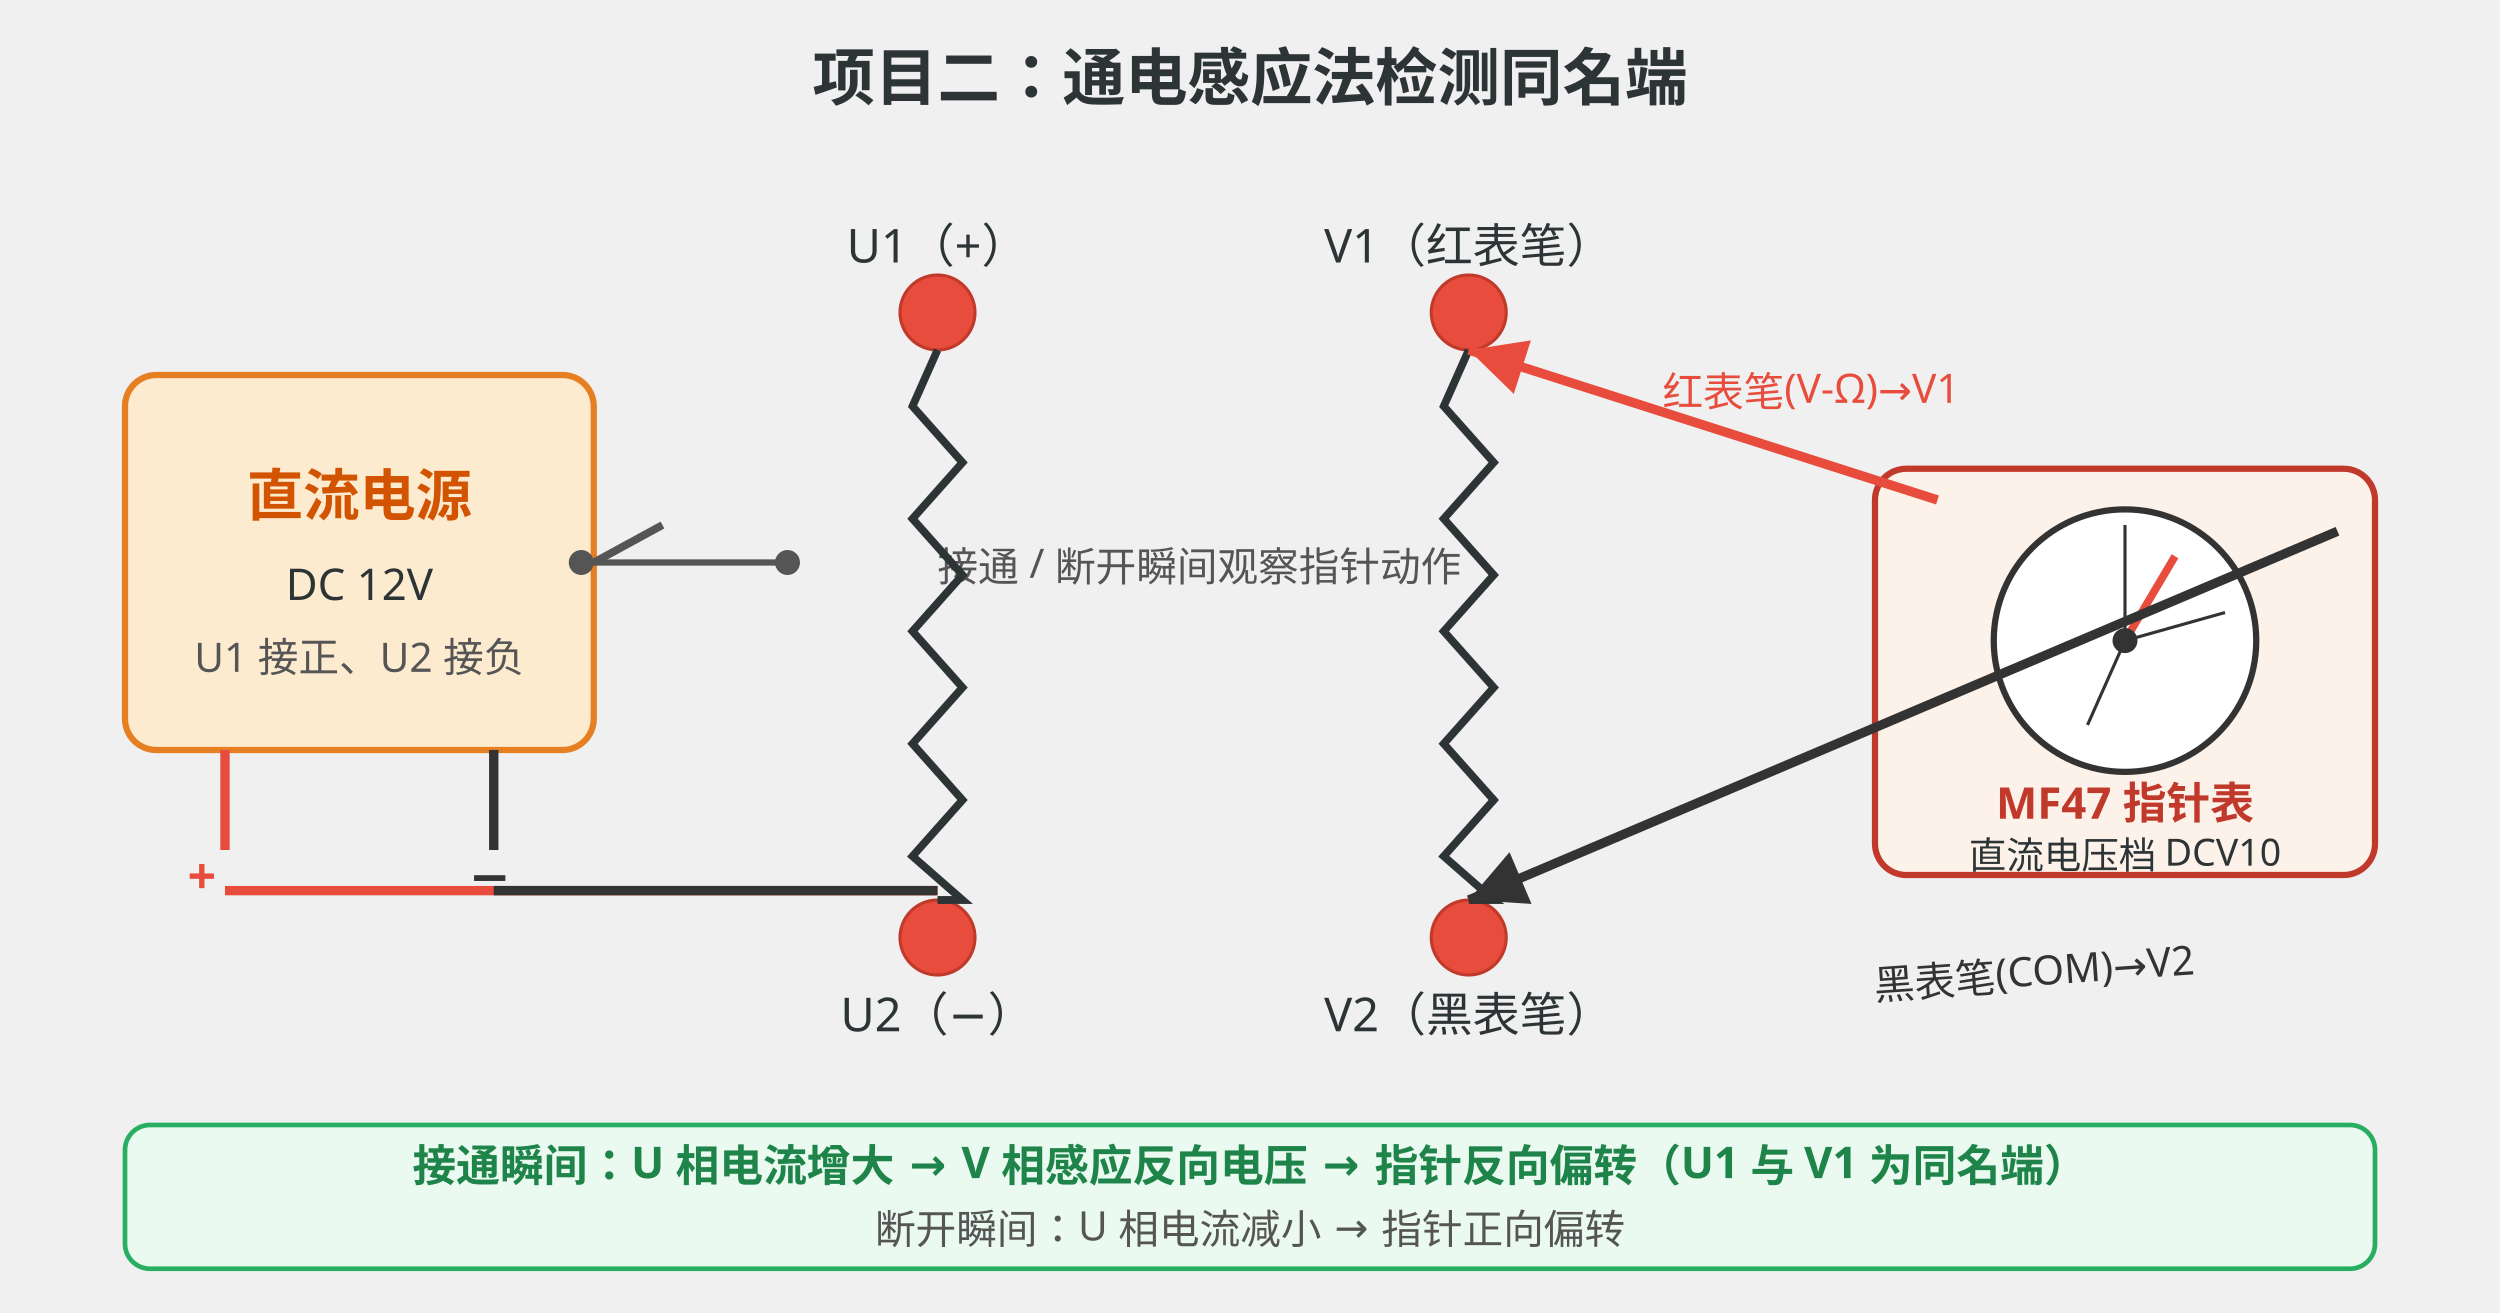
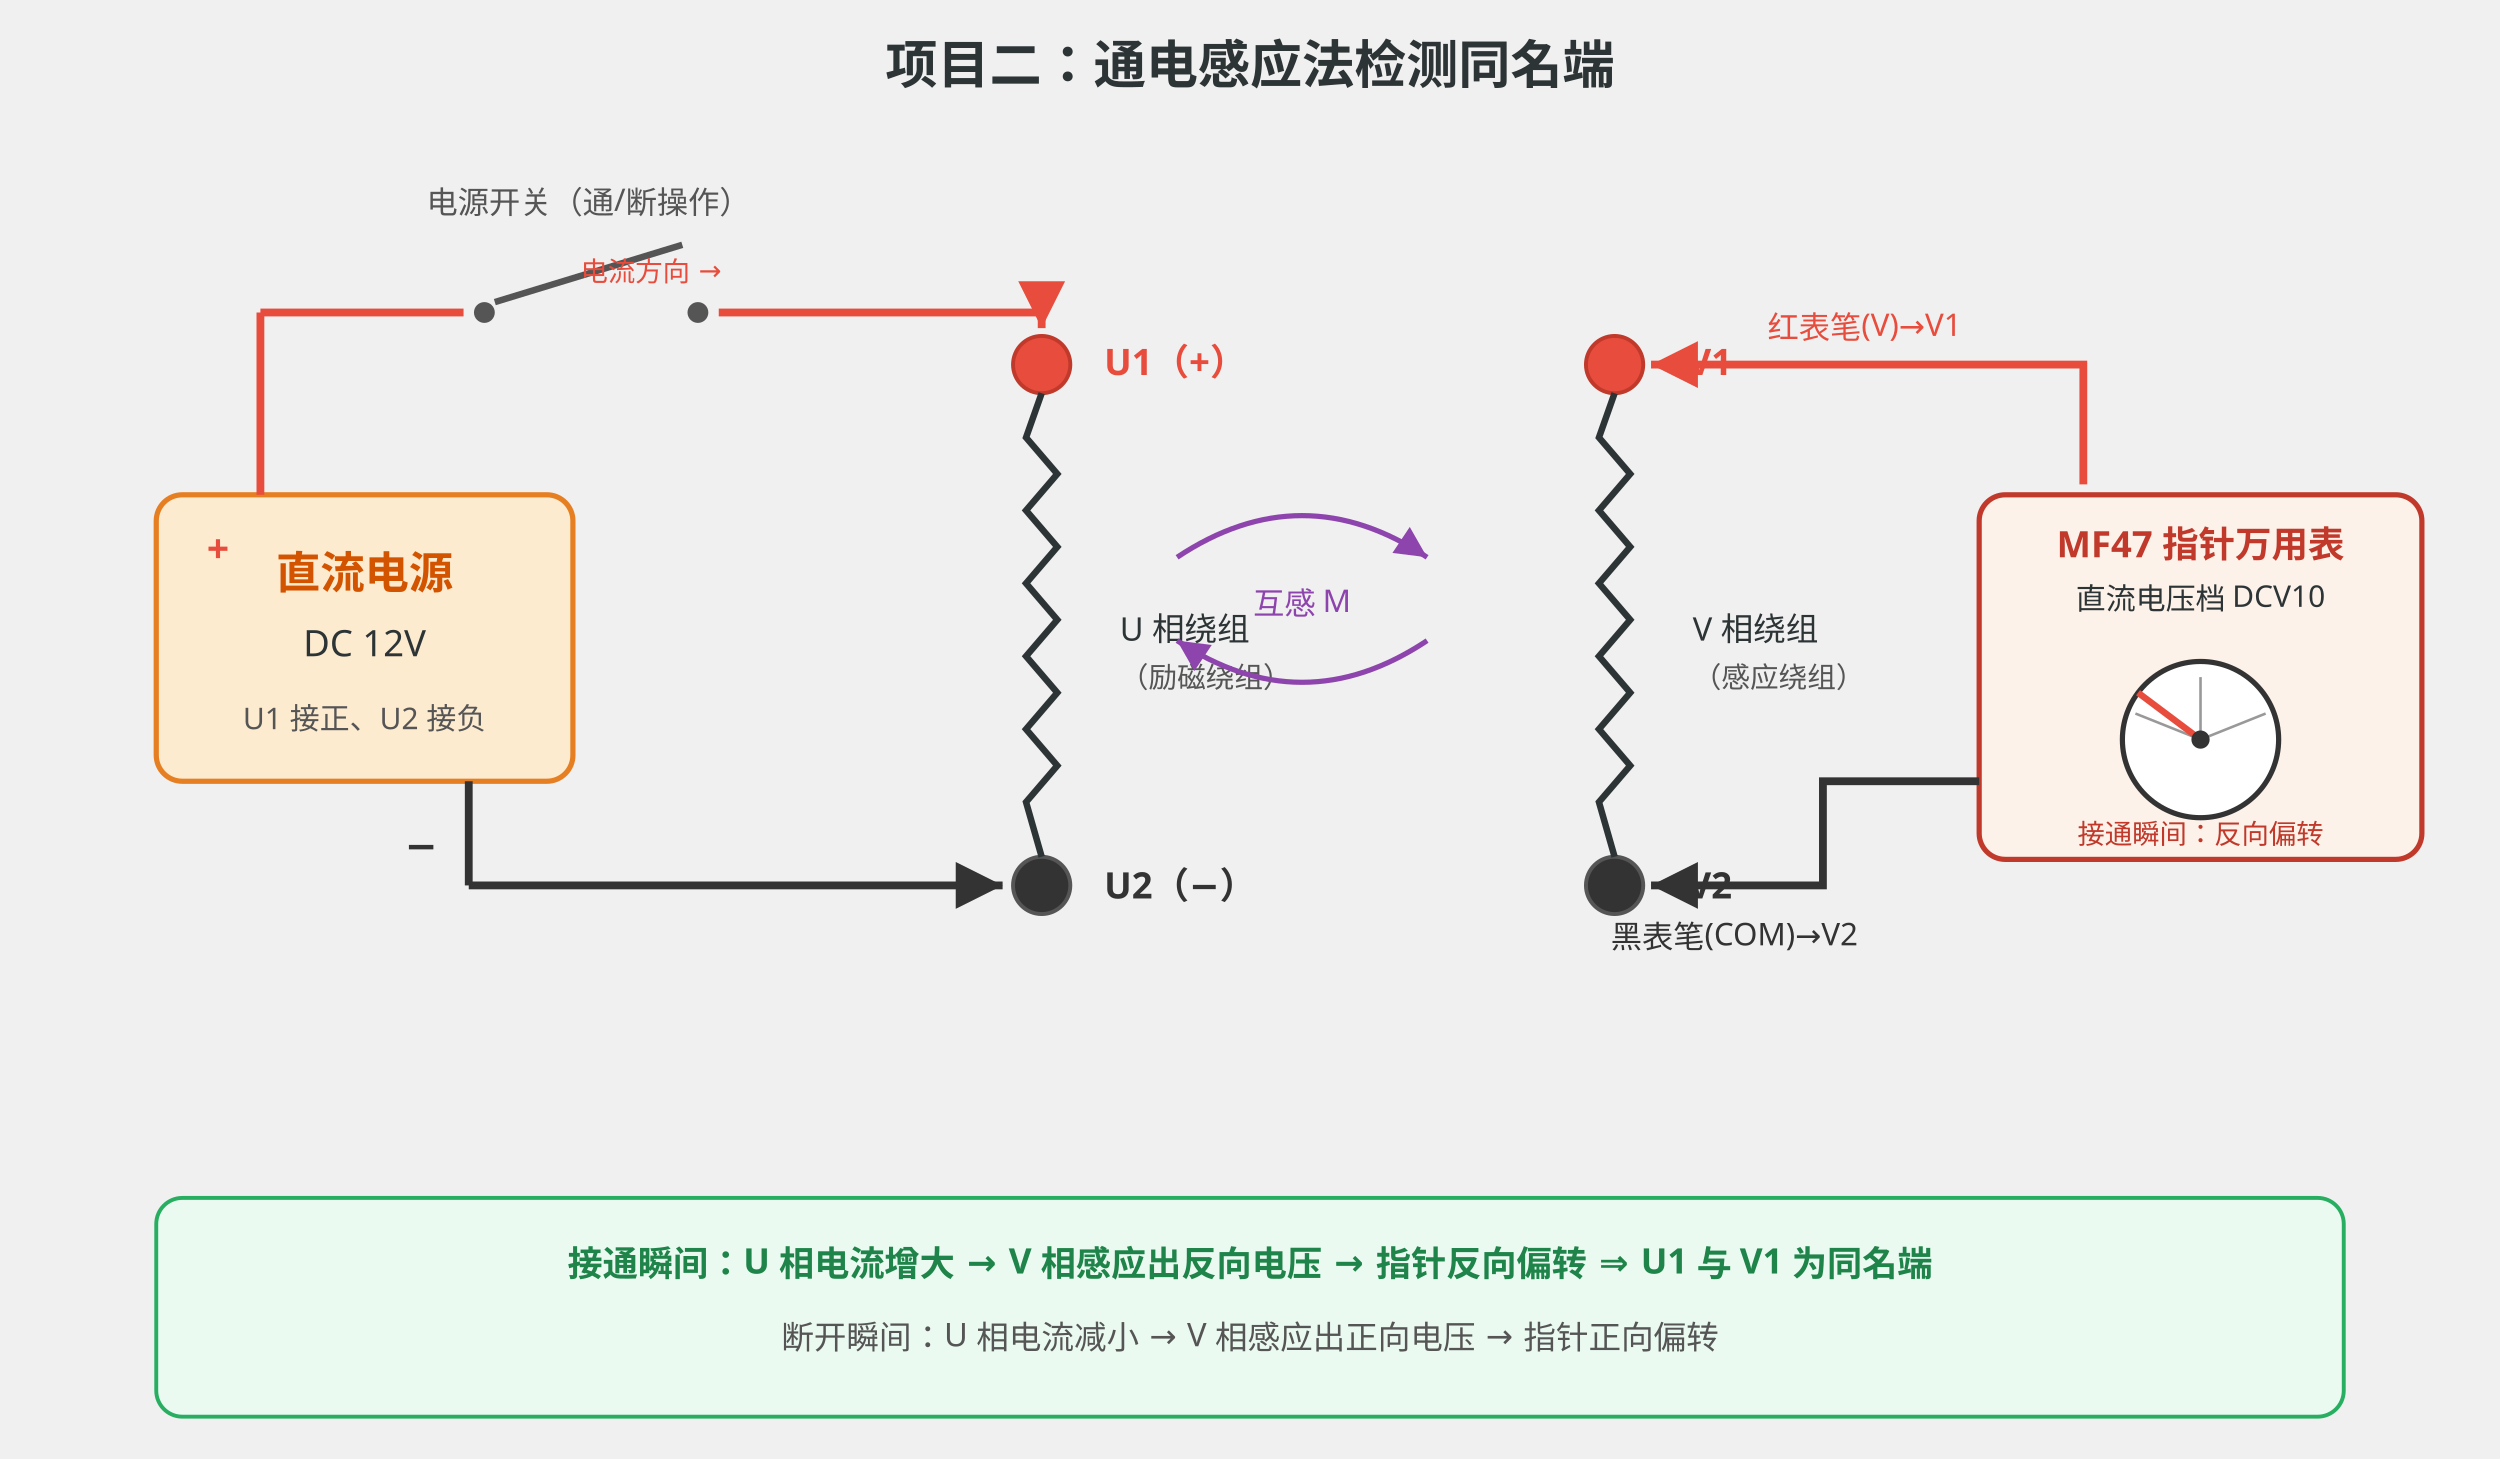
- <svg xmlns="http://www.w3.org/2000/svg" viewBox="0 0 800 420" font-family="Microsoft YaHei, sans-serif">
+ <svg xmlns="http://www.w3.org/2000/svg" viewBox="0 0 960 560" font-family="Microsoft YaHei, sans-serif">
  <defs>
    <marker id="aR2" markerWidth="8" markerHeight="8" refX="6" refY="3" orient="auto">
      <path d="M0,0 L6,3 L0,6 Z" fill="#e74c3c" />
    </marker>
    <marker id="aK2" markerWidth="8" markerHeight="8" refX="6" refY="3" orient="auto">
      <path d="M0,0 L6,3 L0,6 Z" fill="#333" />
    </marker>
+     <marker id="aD" markerWidth="8" markerHeight="8" refX="6" refY="3" orient="auto">
+       <path d="M0,0 L6,3 L0,6 Z" fill="#8e44ad" />
+     </marker>
  </defs>
-   <text x="400" y="32" text-anchor="middle" font-size="20" font-weight="bold" fill="#2d3436">项目二：通电感应法检测同名端</text>
-   <rect x="40" y="120" width="150" height="120" rx="10" fill="#fdebd0" stroke="#e67e22" stroke-width="2" />
-   <text x="115" y="165" text-anchor="middle" font-size="18" font-weight="bold" fill="#d35400">直流电源</text>
-   <text x="115" y="192" text-anchor="middle" font-size="14" fill="#2d3436">DC 12V</text>
-   <text x="115" y="215" text-anchor="middle" font-size="13" fill="#555">U1 接正、U2 接负</text>
-   <line x1="72" y1="240" x2="72" y2="272" stroke="#e74c3c" stroke-width="3" />
-   <text x="60" y="286" font-size="16" font-weight="bold" fill="#e74c3c">+</text>
-   <line x1="158" y1="240" x2="158" y2="272" stroke="#333" stroke-width="3" />
-   <text x="150" y="286" font-size="16" font-weight="bold" fill="#333">−</text>
-   <line x1="185" y1="180" x2="252" y2="180" stroke="#555" stroke-width="2" />
-   <circle cx="186" cy="180" r="4" fill="#555" />
-   <line x1="190" y1="180" x2="212" y2="168" stroke="#555" stroke-width="2.5" />
-   <circle cx="252" cy="180" r="4" fill="#555" />
-   <text x="300" y="186" font-size="13" fill="#555">接通 / 断开瞬间观察指针动作</text>
-   <line x1="72" y1="285" x2="300" y2="285" stroke="#e74c3c" stroke-width="3" />
-   <line x1="158" y1="285" x2="300" y2="285" stroke="#333" stroke-width="3" />
-   <circle cx="300" cy="100" r="12" fill="#e74c3c" stroke="#c0392b" />
-   <circle cx="300" cy="300" r="12" fill="#e74c3c" stroke="#c0392b" />
-   <text x="300" y="84" text-anchor="middle" font-size="15" fill="#2d3436">U1（+）</text>
-   <text x="300" y="330" text-anchor="middle" font-size="15" fill="#2d3436">U2（−）</text>
-   <path d="M300,112 L292,130 L308,148 L292,166 L308,184 L292,202 L308,220 L292,238 L308,256 L292,274 L308,288 L300,288" stroke="#2d3436" stroke-width="2.5" fill="none" />
-   <circle cx="470" cy="100" r="12" fill="#e74c3c" stroke="#c0392b" />
-   <circle cx="470" cy="300" r="12" fill="#e74c3c" stroke="#c0392b" />
-   <text x="470" y="84" text-anchor="middle" font-size="15" fill="#2d3436">V1（红表笔）</text>
-   <text x="470" y="330" text-anchor="middle" font-size="15" fill="#2d3436">V2（黑表笔）</text>
-   <path d="M470,112 L462,130 L478,148 L462,166 L478,184 L462,202 L478,220 L462,238 L478,256 L462,274 L478,288 L470,288" stroke="#2d3436" stroke-width="2.5" fill="none" />
-   <rect x="600" y="150" width="160" height="130" rx="10" fill="#fdf2e9" stroke="#c0392b" stroke-width="2" />
-   <circle cx="680" cy="205" r="42" fill="#fff" stroke="#333" stroke-width="2" />
-   <g stroke="#333" stroke-width="1">
-     <line x1="680" y1="205" x2="680" y2="168" />
-     <line x1="680" y1="205" x2="712" y2="196" />
-     <line x1="680" y1="205" x2="668" y2="232" />
+   <text x="480" y="32" text-anchor="middle" font-size="20" font-weight="bold" fill="#2d3436">项目二：通电感应法检测同名端</text>
+   <rect x="60" y="190" width="160" height="110" rx="10" fill="#fdebd0" stroke="#e67e22" stroke-width="2" />
+   <text x="140" y="226" text-anchor="middle" font-size="17" font-weight="bold" fill="#d35400">直流电源</text>
+   <text x="140" y="252" text-anchor="middle" font-size="14" fill="#2d3436">DC 12V</text>
+   <text x="140" y="280" text-anchor="middle" font-size="11.5" fill="#555">U1 接正、U2 接负</text>
+   <line x1="100" y1="190" x2="100" y2="120" stroke="#e74c3c" stroke-width="3" />
+   <text x="88" y="216" text-anchor="end" font-size="15" font-weight="bold" fill="#e74c3c">+</text>
+   <line x1="100" y1="120" x2="178" y2="120" stroke="#e74c3c" stroke-width="3" />
+   <circle cx="186" cy="120" r="4" fill="#555" />
+   <line x1="190" y1="116" x2="262" y2="94" stroke="#555" stroke-width="2.5" />
+   <circle cx="268" cy="120" r="4" fill="#555" />
+   <text x="226" y="82" text-anchor="middle" font-size="12" fill="#555">电源开关（通/断操作）</text>
+   <line x1="276" y1="120" x2="400" y2="120" stroke="#e74c3c" stroke-width="3" />
+   <line x1="400" y1="120" x2="400" y2="126" stroke="#e74c3c" stroke-width="3" marker-end="url(#aR2)" />
+   <text x="250" y="108" text-anchor="middle" font-size="10.5" fill="#e74c3c">电流方向 →</text>
+   <line x1="180" y1="300" x2="180" y2="340" stroke="#333" stroke-width="3" />
+   <text x="168" y="330" text-anchor="end" font-size="15" font-weight="bold" fill="#333">−</text>
+   <line x1="180" y1="340" x2="385" y2="340" stroke="#333" stroke-width="3" marker-end="url(#aK2)" />
+   <circle cx="400" cy="140" r="11" fill="#e74c3c" stroke="#c0392b" stroke-width="1.5" />
+   <circle cx="400" cy="340" r="11" fill="#333" stroke="#555" stroke-width="1.5" />
+   <text x="424" y="144" font-size="14" font-weight="bold" fill="#e74c3c">U1（+）</text>
+   <text x="424" y="345" font-size="14" font-weight="bold" fill="#333">U2（−）</text>
+   <path d="M400,151 L394,168 L406,182 L394,196 L406,210 L394,224 L406,238 L394,252 L406,266 L394,280 L406,294 L394,308 L400,329" stroke="#2d3436" stroke-width="2.5" fill="none" />
+   <text x="430" y="246" font-size="12.5" fill="#2d3436">U 相绕组</text>
+   <text x="430" y="264" font-size="11" fill="#555">（励磁绕组）</text>
+   <path d="M452,214 Q500,182 548,214" stroke="#8e44ad" stroke-width="2" fill="none" marker-end="url(#aD)" />
+   <path d="M548,246 Q500,278 452,246" stroke="#8e44ad" stroke-width="2" fill="none" marker-end="url(#aD)" />
+   <text x="500" y="236" text-anchor="middle" font-size="12" fill="#8e44ad">互感 M</text>
+   <circle cx="620" cy="140" r="11" fill="#e74c3c" stroke="#c0392b" stroke-width="1.5" />
+   <circle cx="620" cy="340" r="11" fill="#333" stroke="#555" stroke-width="1.5" />
+   <text x="648" y="144" font-size="14" font-weight="bold" fill="#e74c3c">V1</text>
+   <text x="648" y="345" font-size="14" font-weight="bold" fill="#333">V2</text>
+   <path d="M620,151 L614,168 L626,182 L614,196 L626,210 L614,224 L626,238 L614,252 L626,266 L614,280 L626,294 L614,308 L620,329" stroke="#2d3436" stroke-width="2.5" fill="none" />
+   <text x="650" y="246" font-size="12.5" fill="#2d3436">V 相绕组</text>
+   <text x="650" y="264" font-size="11" fill="#555">（感应绕组）</text>
+   <rect x="760" y="190" width="170" height="140" rx="10" fill="#fdf2e9" stroke="#c0392b" stroke-width="2" />
+   <text x="845" y="214" text-anchor="middle" font-size="14" font-weight="bold" fill="#c0392b">MF47 指针万用表</text>
+   <text x="845" y="234" text-anchor="middle" font-size="11.5" fill="#2d3436">直流电压档 DCV10</text>
+   <circle cx="845" cy="284" r="30" fill="#fff" stroke="#333" stroke-width="2" />
+   <g stroke="#999" stroke-width="1">
+     <line x1="845" y1="284" x2="845" y2="260" />
+     <line x1="845" y1="284" x2="870" y2="274" />
+     <line x1="845" y1="284" x2="820" y2="274" />
  </g>
-   <line x1="680" y1="205" x2="696" y2="178" stroke="#e74c3c" stroke-width="2.5" />
-   <circle cx="680" cy="205" r="4" fill="#333" />
-   <text x="680" y="262" text-anchor="middle" font-size="14" font-weight="bold" fill="#c0392b">MF47 指针表</text>
-   <text x="680" y="278" text-anchor="middle" font-size="12" fill="#2d3436">直流电压档 DCV10</text>
-   <line x1="620" y1="160" x2="470" y2="112" stroke="#e74c3c" stroke-width="3" marker-end="url(#aR2)" />
-   <text x="532" y="130" font-size="13" fill="#e74c3c">红表笔(V-Ω)→V1</text>
-   <line x1="748" y1="170" x2="470" y2="288" stroke="#333" stroke-width="3" marker-end="url(#aK2)" />
-   <text x="600" y="320" font-size="13" fill="#333" transform="rotate(-4 600 320)">黑表笔(COM)→V2</text>
-   <rect x="40" y="360" width="720" height="46" rx="8" fill="#eafaf1" stroke="#27ae60" stroke-width="1.5" />
-   <text x="400" y="378" text-anchor="middle" font-size="14" fill="#1e8449" font-weight="bold">接通瞬间：U 相电流增大 → V 相感应反向电压 → 指针反向偏转（U1 与 V1 为同名端）</text>
-   <text x="400" y="398" text-anchor="middle" font-size="13" fill="#555">断开瞬间：U 相电流减小 → 指针正向偏转</text>
+   <line x1="845" y1="284" x2="821" y2="266" stroke="#e74c3c" stroke-width="2.5" />
+   <circle cx="845" cy="284" r="3.5" fill="#333" />
+   <text x="845" y="324" text-anchor="middle" font-size="10.5" fill="#c0392b">接通瞬间：反向偏转</text>
+   <path d="M800,186 L800,140 L634,140" stroke="#e74c3c" stroke-width="3" fill="none" marker-end="url(#aR2)" />
+   <text x="716" y="130" text-anchor="middle" font-size="12" fill="#e74c3c">红表笔(V)→V1</text>
+   <path d="M760,300 L700,300 L700,340 L634,340" stroke="#333" stroke-width="3" fill="none" marker-end="url(#aK2)" />
+   <text x="666" y="364" text-anchor="middle" font-size="12" fill="#333">黑表笔(COM)→V2</text>
+   <rect x="60" y="460" width="840" height="84" rx="10" fill="#eafaf1" stroke="#27ae60" stroke-width="1.5" />
+   <text x="480" y="490" text-anchor="middle" font-size="13.5" font-weight="bold" fill="#1e8449">接通瞬间：U 相电流增大 → V 相感应出反向电压 → 指针反向偏转 ⇒ U1 与 V1 为同名端</text>
+   <text x="480" y="518" text-anchor="middle" font-size="12.5" fill="#555">断开瞬间：U 相电流减小 → V 相感应出正向电压 → 指针正向偏转</text>
</svg>
